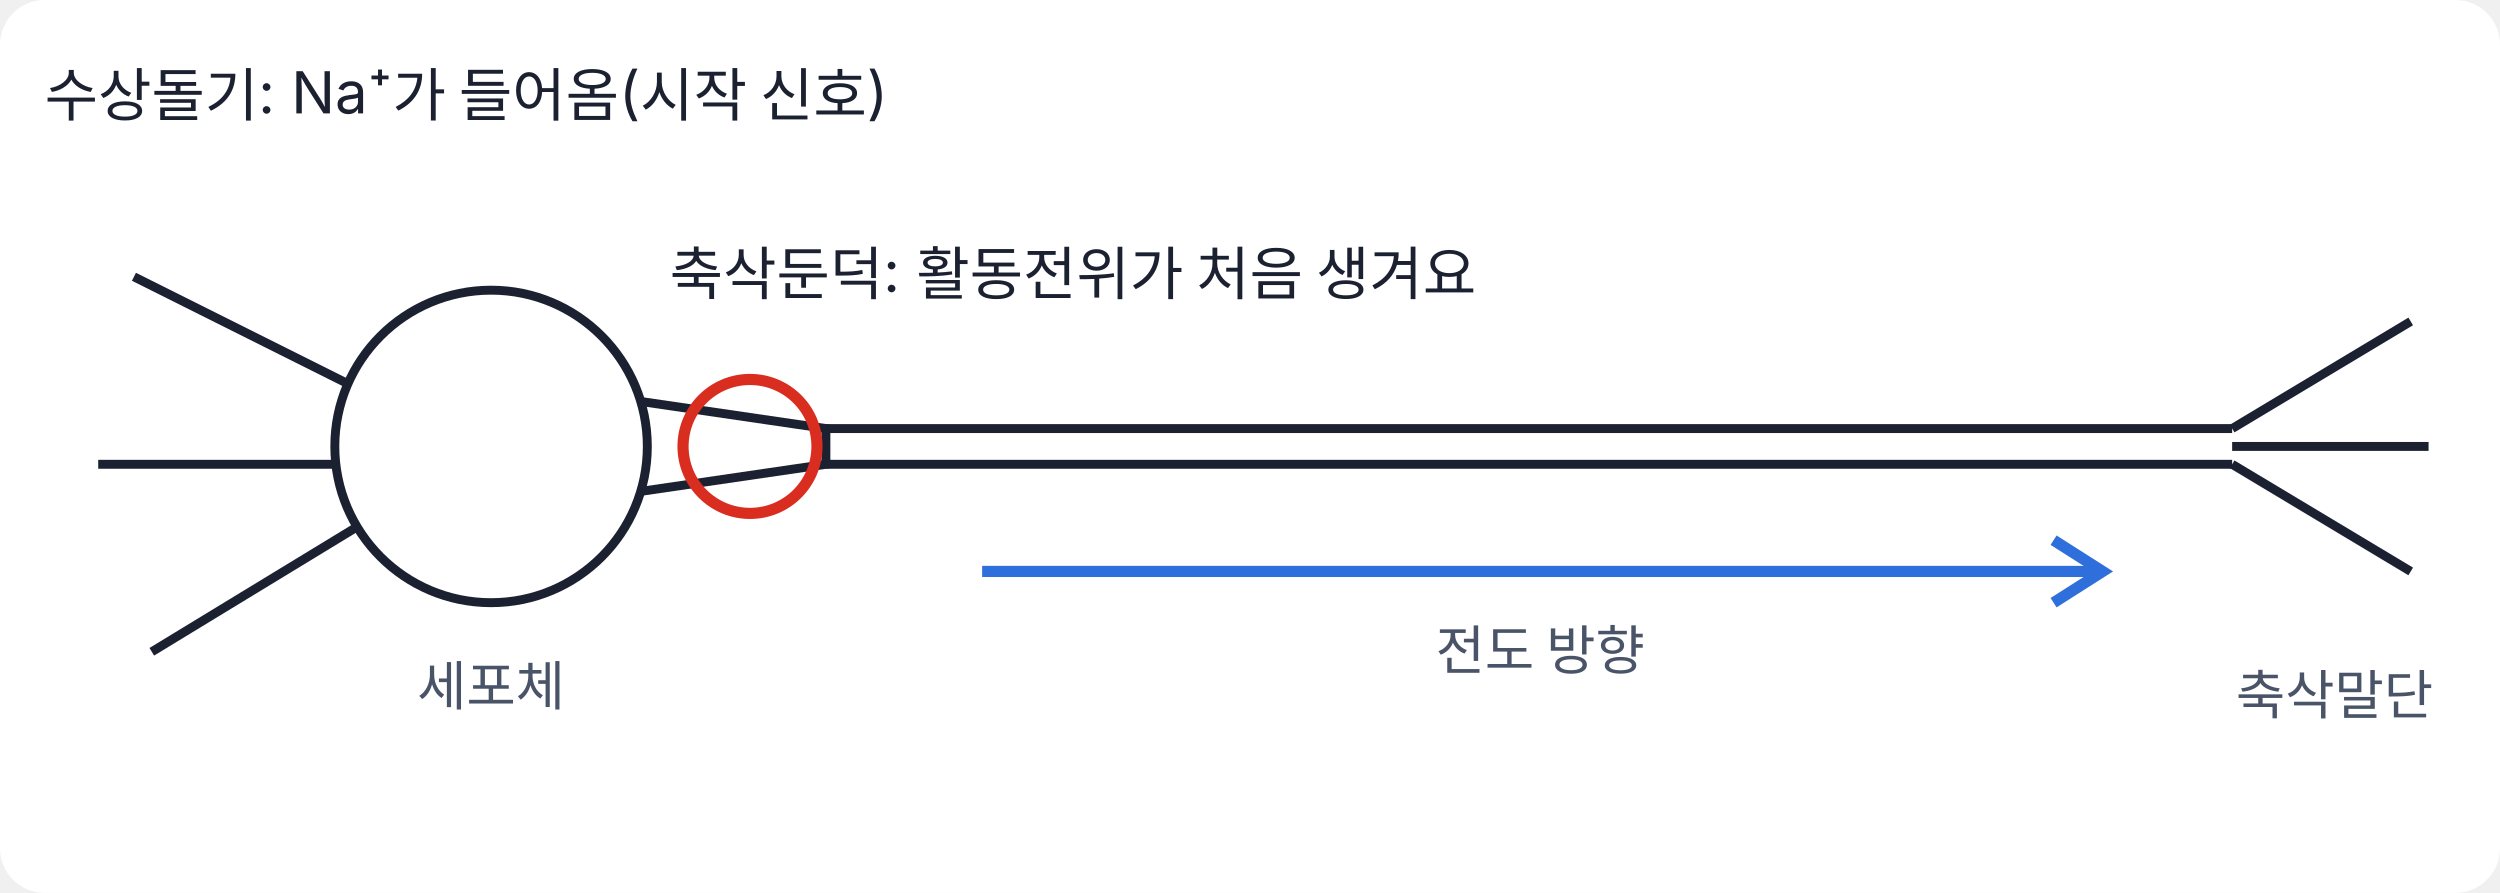
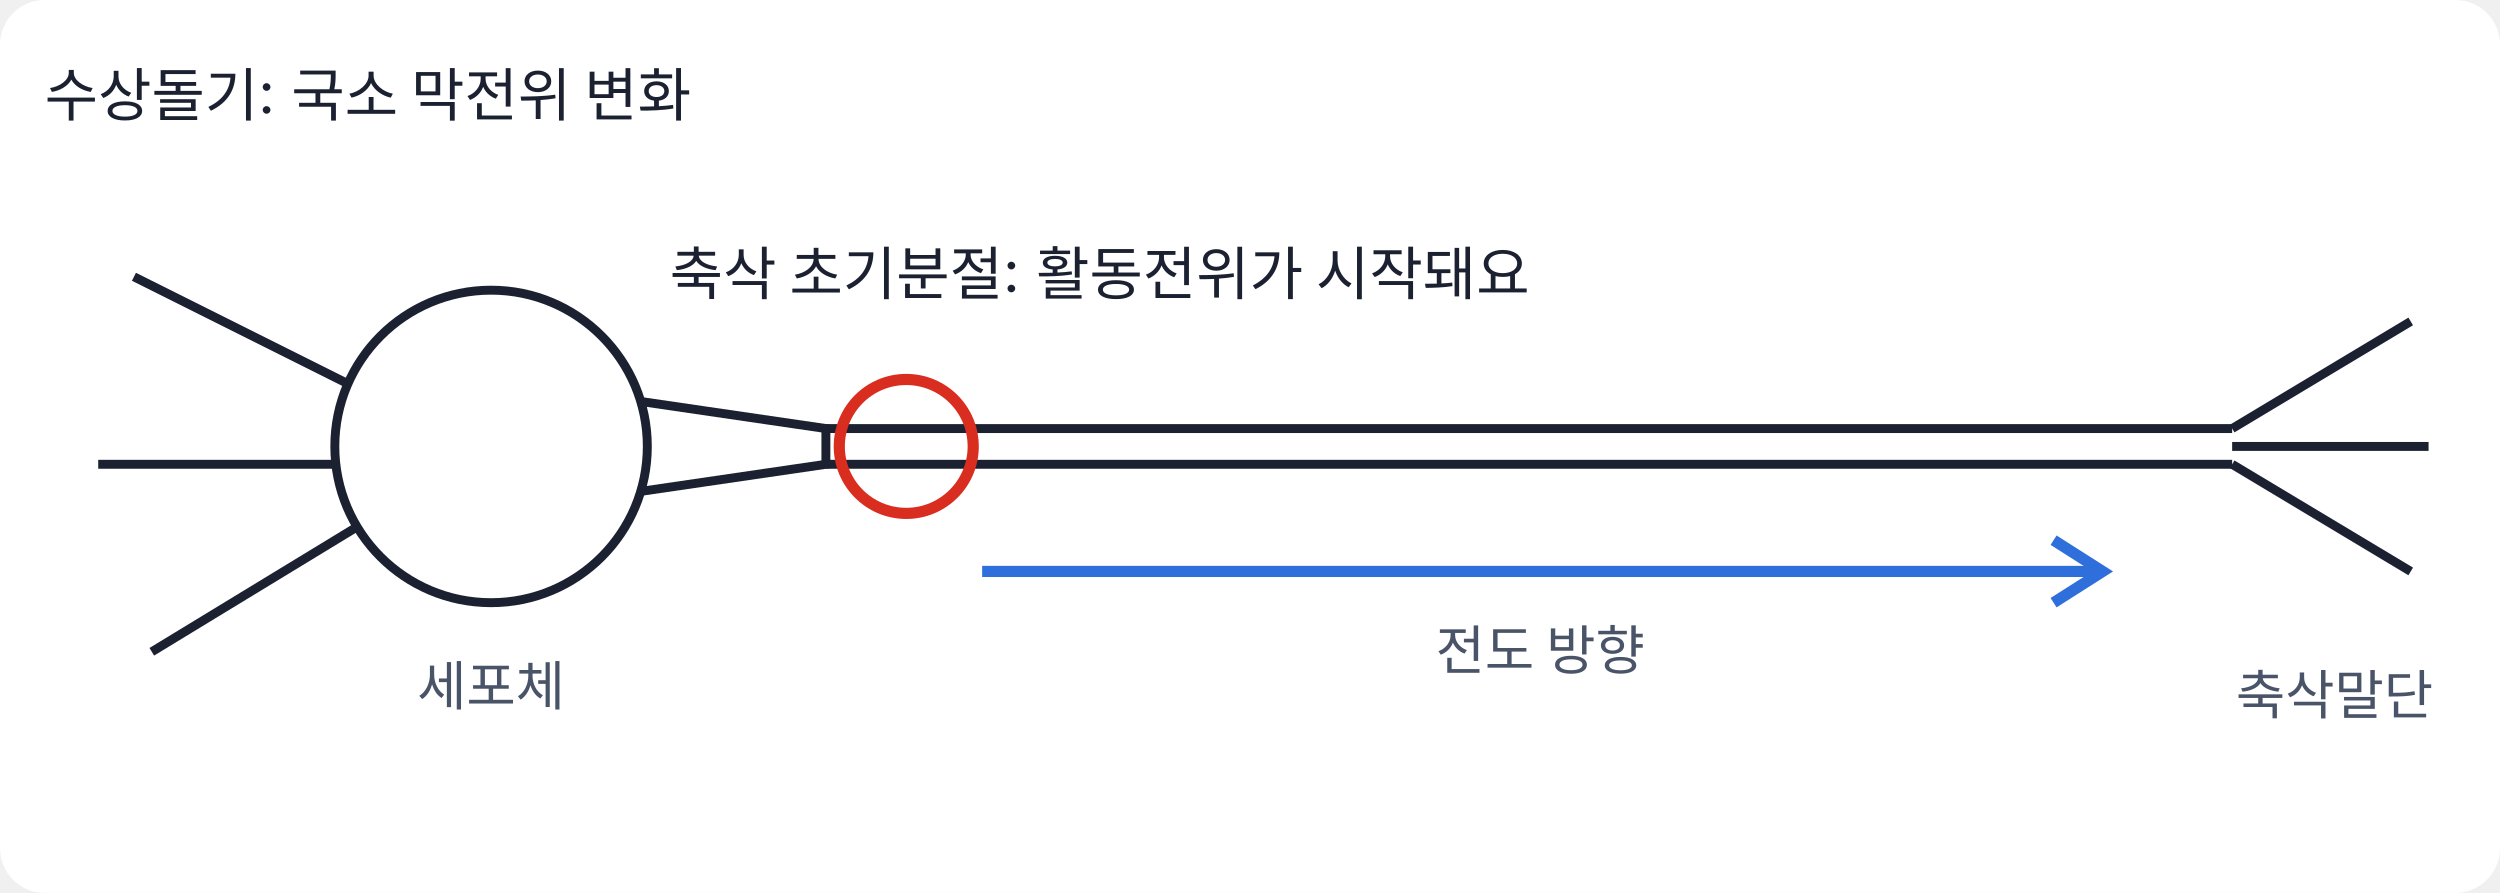
- <svg xmlns="http://www.w3.org/2000/svg" width="560" height="200" viewBox="0 0 560 200" role="img" aria-label="뉴런 그림. 수상돌기에서 Na⁺가 들어오고, 세포체 옆 축삭둔덕에 표시한 테두리 원에서 활동전위가 처음 생겨 축삭을 따라 축삭말단 쪽으로 화살표가 이어진다">
+ <svg xmlns="http://www.w3.org/2000/svg" width="560" height="200" viewBox="0 0 560 200" role="img" aria-label="수상돌기에서 생긴 국소 막전위 변화가 세포체를 거쳐 수동으로 퍼진다. 축삭둔덕 바로 다음의 축삭 초기분절에 원을 표시했다. 이곳에서 활동전위가 시작해 축삭말단 쪽으로 전해진다.">
  <style>
svg { color: #1b2130; font-family: -apple-system, 'Apple SD Gothic Neo', 'Noto Sans KR', sans-serif; }
.fig-ink { stroke: #1b2130; fill: none; stroke-width: 2; }
.fig-accent { stroke: #2f6fdb; fill: none; stroke-width: 2.5; }
.fig-danger { stroke: #d92d20; fill: none; stroke-width: 2.5; }
.fig-dot { fill: #2f6fdb; }
.fig-text { fill: #1b2130; font-size: 13px; }
.fig-muted { fill: #4a5468; font-size: 12px; }
.axis { stroke: #dde2ea; stroke-width: 1.5; }
.tick { fill: #4a5468; font-size: 11px; }
.plot-truth { fill: none; stroke: #4a5468; stroke-width: 1.5; stroke-dasharray: 5 4; }
.plot-fit { fill: none; stroke: #2f6fdb; stroke-width: 2.5; }
.pt-train { fill: #2f6fdb; }
.pt-test { fill: #b54708; }
.mark-ml { stroke: #2f6fdb; stroke-width: 1.5; stroke-dasharray: 3 3; }
.mark-map { stroke: #067647; stroke-width: 1.5; stroke-dasharray: 3 3; }
.plot-like { fill: none; stroke: #2f6fdb; stroke-width: 2; }
.plot-prior { fill: none; stroke: #6941c6; stroke-width: 2; stroke-dasharray: 6 4; }
.plot-post { fill: none; stroke: #067647; stroke-width: 3; }
</style>
  <rect x="0" y="0" width="560" height="200" rx="10" fill="#ffffff" />
  <circle class="fig-ink" cx="110" cy="100" r="35" />
  <line class="fig-ink" x1="78" y1="86" x2="30" y2="62" />
  <line class="fig-ink" x1="76" y1="104" x2="22" y2="104" />
  <line class="fig-ink" x1="80" y1="118" x2="34" y2="146" />
  <path class="fig-ink" d="M144,90 L185,96 L185,104 L144,110" />
  <line class="fig-ink" x1="185" y1="96" x2="500" y2="96" />
  <line class="fig-ink" x1="185" y1="104" x2="500" y2="104" />
  <line class="fig-ink" x1="500" y1="96" x2="540" y2="72" />
  <line class="fig-ink" x1="500" y1="100" x2="544" y2="100" />
  <line class="fig-ink" x1="500" y1="104" x2="540" y2="128" />
-   <circle class="fig-danger" cx="168" cy="100" r="15" />
+   <circle class="fig-danger" cx="203" cy="100" r="15" />
  <line class="fig-accent" x1="220" y1="128" x2="470" y2="128" />
  <path class="fig-accent" d="M460,121 L471,128 L460,135" />
-   <text class="fig-text" x="10" y="26">수상돌기: Na⁺가 들어옴(시작 신호)</text>
-   <text class="fig-text" x="150" y="66">축삭둔덕: 활동전위가 처음 생겨요</text>
+   <text class="fig-text" x="10" y="26">수상돌기: 국소 막전위 변화</text>
+   <text class="fig-text" x="150" y="66">축삭 초기분절: 활동전위가 시작돼요</text>
  <text class="fig-muted" x="110" y="158" text-anchor="middle">세포체</text>
  <text class="fig-muted" x="345" y="150" text-anchor="middle">전도 방향</text>
  <text class="fig-muted" x="545" y="160" text-anchor="end">축삭말단</text>
</svg>
